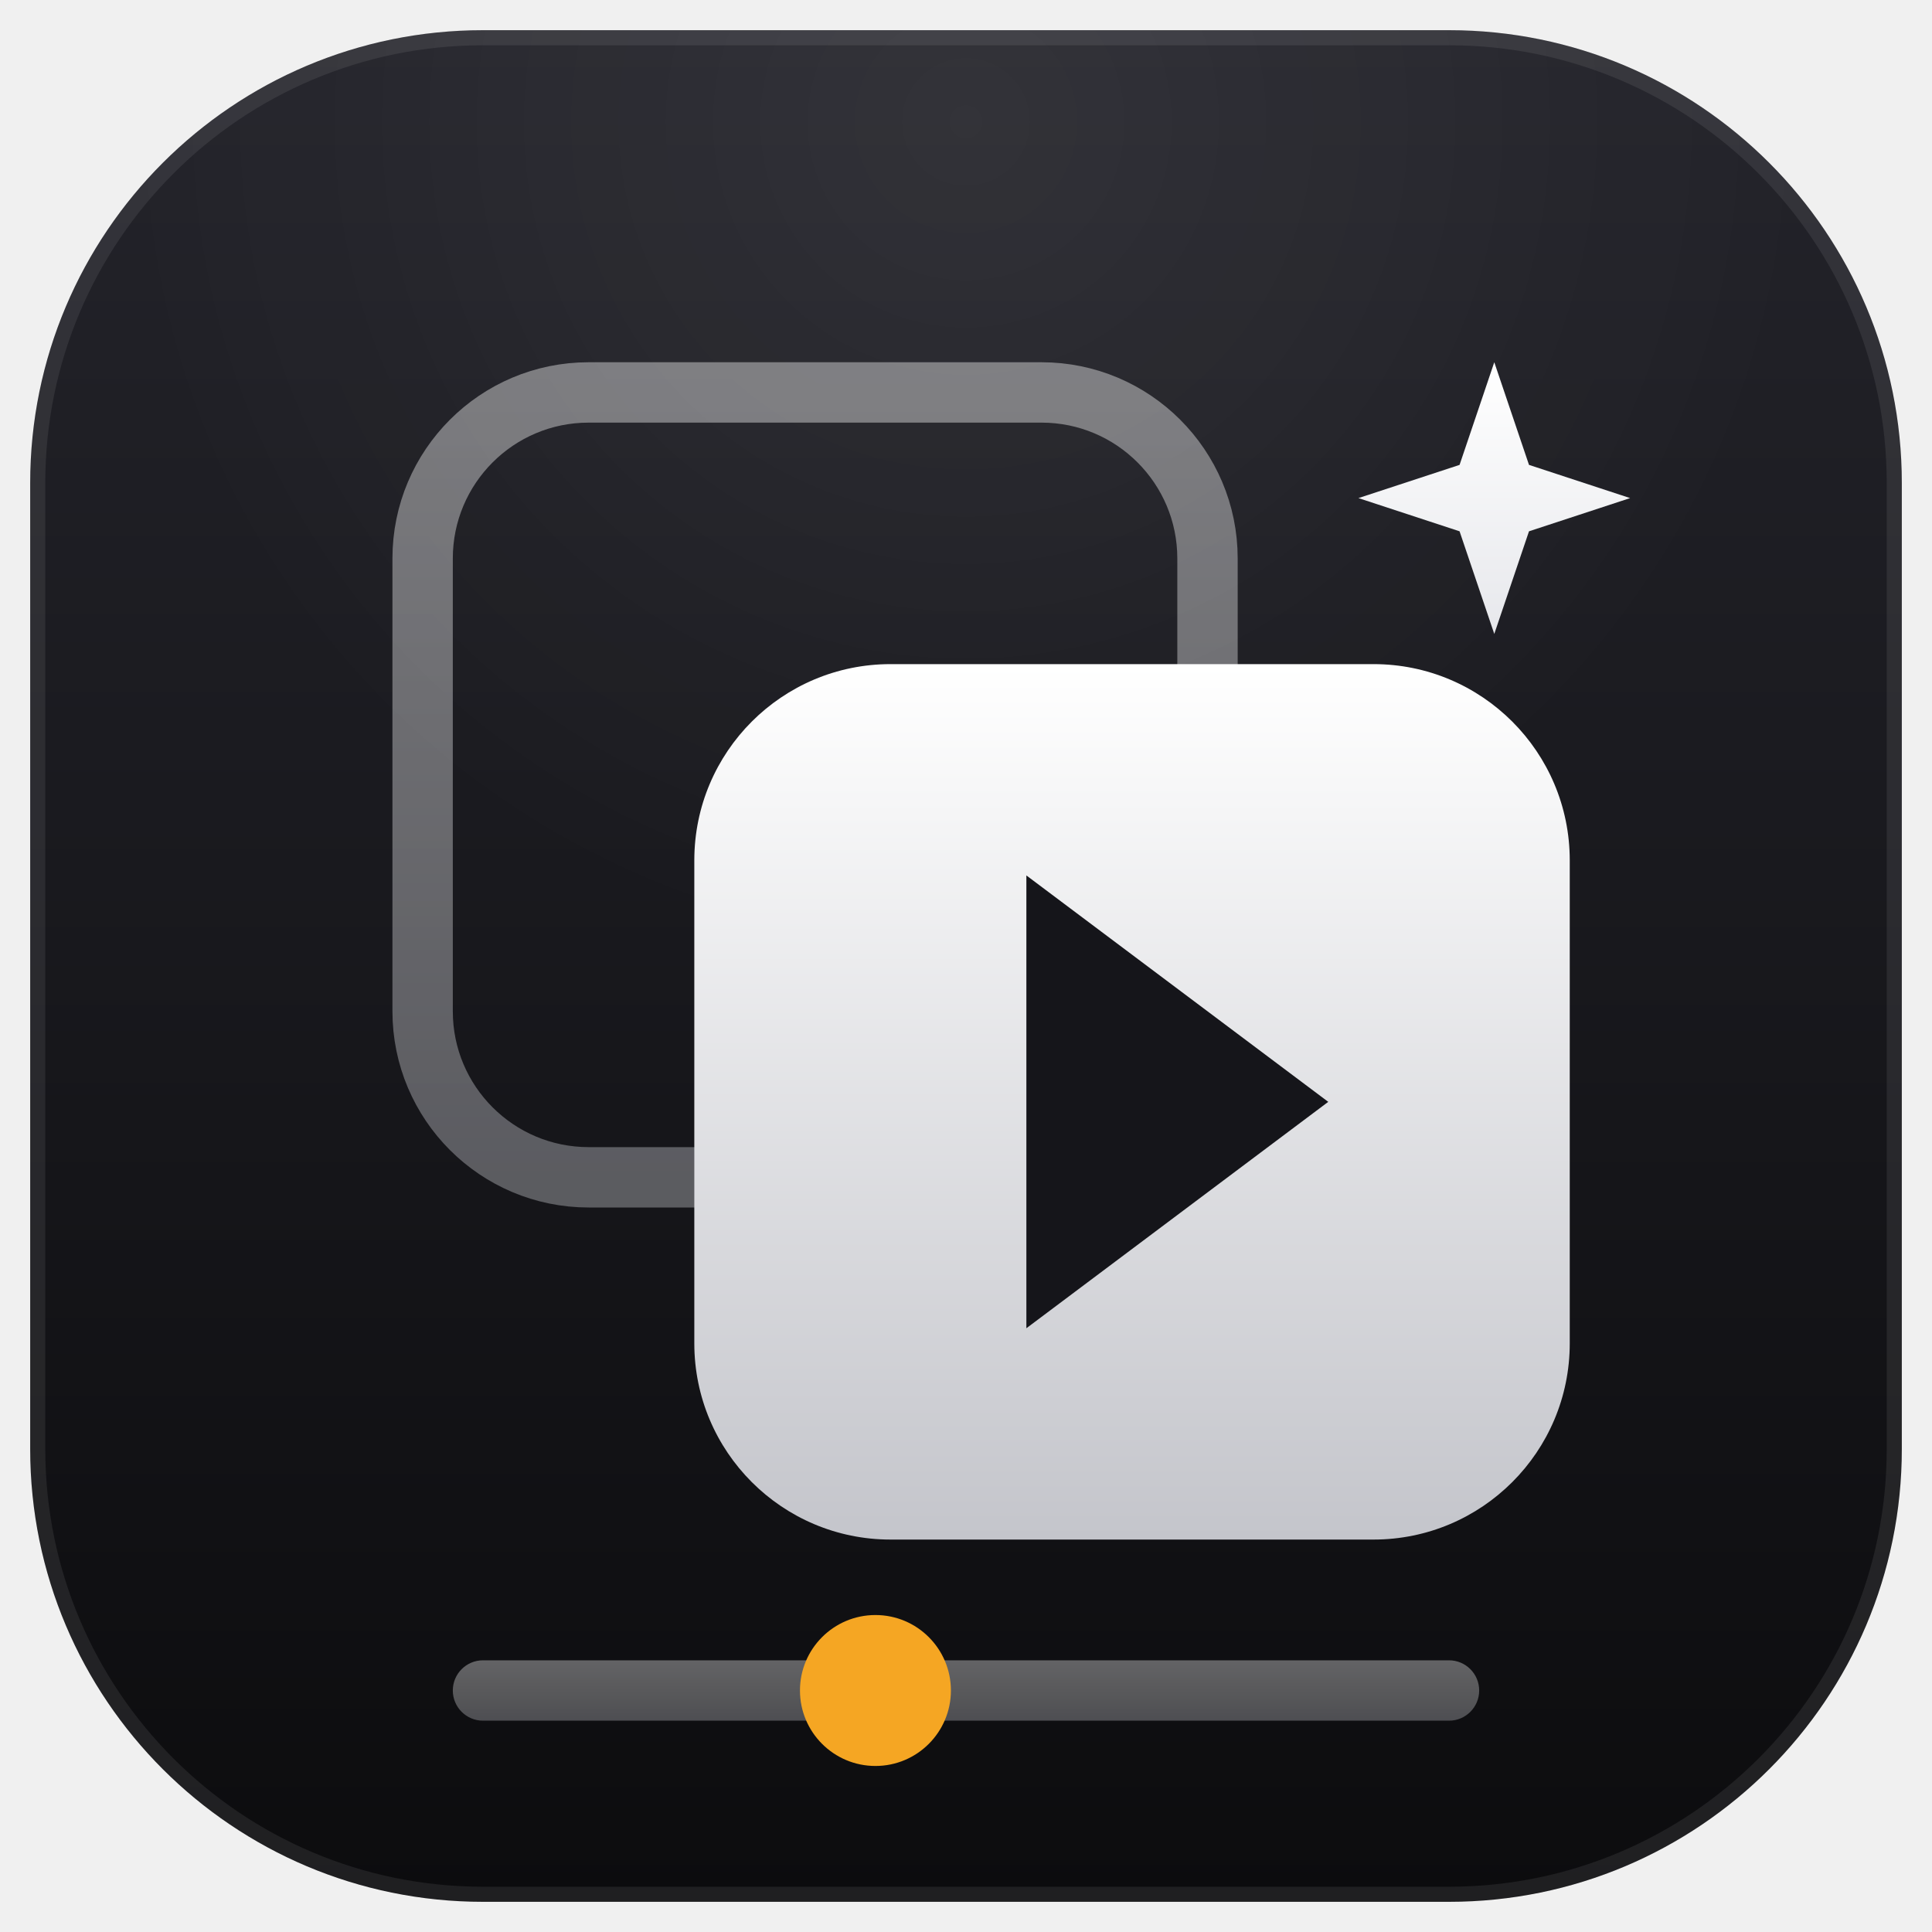
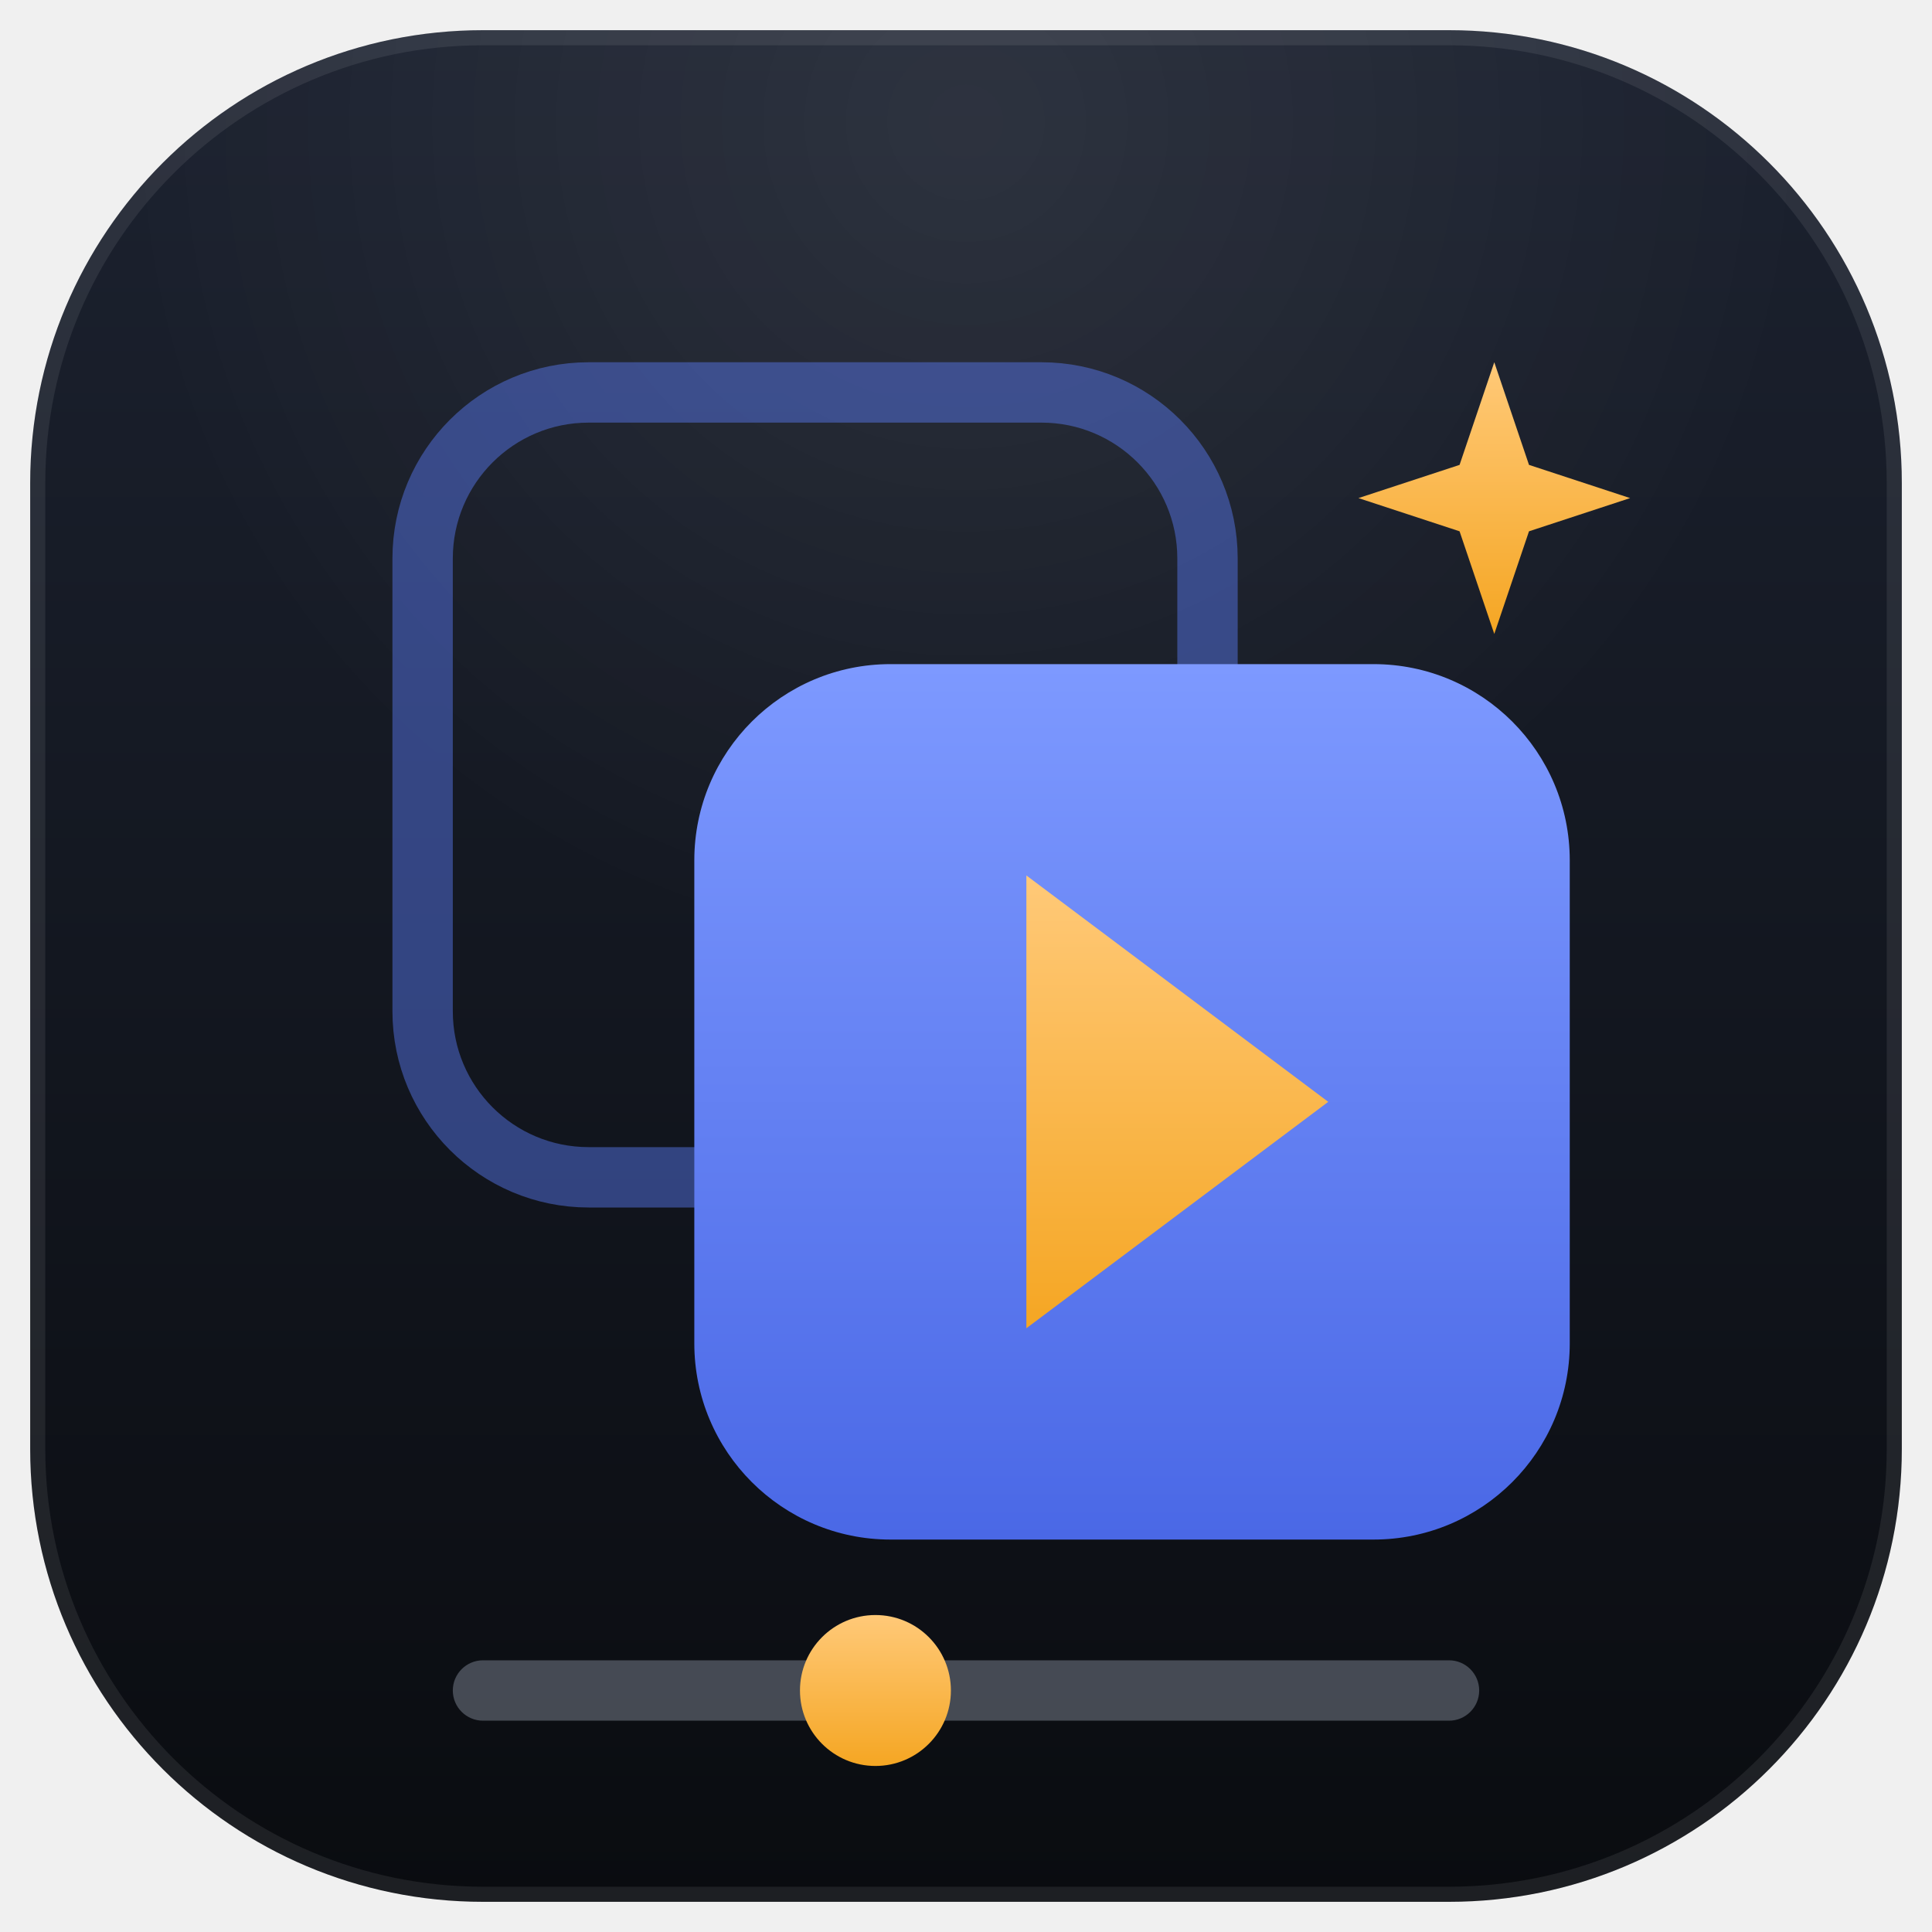
<svg xmlns="http://www.w3.org/2000/svg" width="512" height="512" viewBox="0 0 128 128">
  <defs>
    <linearGradient id="bg" x1="0" y1="0" x2="0" y2="1">
-       <stop offset="0" stop-color="#24242b" />
-       <stop offset="1" stop-color="#0c0c0e" />
+       <stop offset="0" stop-color="#1c2230" />
+       <stop offset="1" stop-color="#0a0c10" />
    </linearGradient>
    <radialGradient id="sheen" cx="0.5" cy="0.05" r="0.9">
-       <stop offset="0" stop-color="#ffffff" stop-opacity="0.07" />
+       <stop offset="0" stop-color="#ffffff" stop-opacity="0.08" />
      <stop offset="0.5" stop-color="#ffffff" stop-opacity="0" />
    </radialGradient>
-     <linearGradient id="silver" x1="0" y1="0" x2="0" y2="1">
-       <stop offset="0" stop-color="#ffffff" />
-       <stop offset="1" stop-color="#c4c5cb" />
+     <linearGradient id="tile" x1="0" y1="0" x2="0" y2="1">
+       <stop offset="0" stop-color="#7d99ff" />
+       <stop offset="1" stop-color="#4a68e6" />
    </linearGradient>
-     <linearGradient id="silverBright" x1="0" y1="0" x2="0" y2="1">
-       <stop offset="0" stop-color="#ffffff" />
-       <stop offset="1" stop-color="#e7e8ec" />
+     <linearGradient id="amber" x1="0" y1="0" x2="0" y2="1">
+       <stop offset="0" stop-color="#ffc978" />
+       <stop offset="1" stop-color="#f5a623" />
    </linearGradient>
  </defs>
  <rect x="2" y="2" width="124" height="124" rx="30" fill="url(#bg)" />
  <rect x="2" y="2" width="124" height="124" rx="30" fill="url(#sheen)" />
  <rect x="2.5" y="2.5" width="123" height="123" rx="29.5" fill="none" stroke="#ffffff" stroke-opacity="0.08" stroke-width="1" />
-   <rect x="28" y="26" width="52" height="52" rx="11" fill="none" stroke="url(#silver)" stroke-opacity="0.4" stroke-width="4" />
-   <rect x="46" y="44" width="58" height="58" rx="13" fill="url(#silver)" />
-   <path d="M68 58 L88 73 L68 88 Z" fill="#15151a" />
-   <rect x="30" y="110" width="68" height="4" rx="2" fill="url(#silver)" fill-opacity="0.35" />
-   <circle cx="58" cy="112" r="5" fill="#f5a623" />
-   <path d="M99 24 L101.3 30.8 L108 33 L101.3 35.2 L99 42 L96.7 35.2 L90 33 L96.7 30.8 Z" fill="url(#silverBright)" />
+   <rect x="28" y="26" width="52" height="52" rx="11" fill="none" stroke="#5b7cfa" stroke-opacity="0.45" stroke-width="4" />
+   <rect x="46" y="44" width="58" height="58" rx="13" fill="url(#tile)" />
+   <path d="M68 58 L88 73 L68 88 Z" fill="url(#amber)" />
+   <rect x="30" y="110" width="68" height="4" rx="2" fill="#8a93a3" fill-opacity="0.45" />
+   <circle cx="58" cy="112" r="5" fill="url(#amber)" />
+   <path d="M99 24 L101.3 30.8 L108 33 L101.3 35.2 L99 42 L96.7 35.2 L90 33 L96.7 30.8 Z" fill="url(#amber)" />
</svg>
